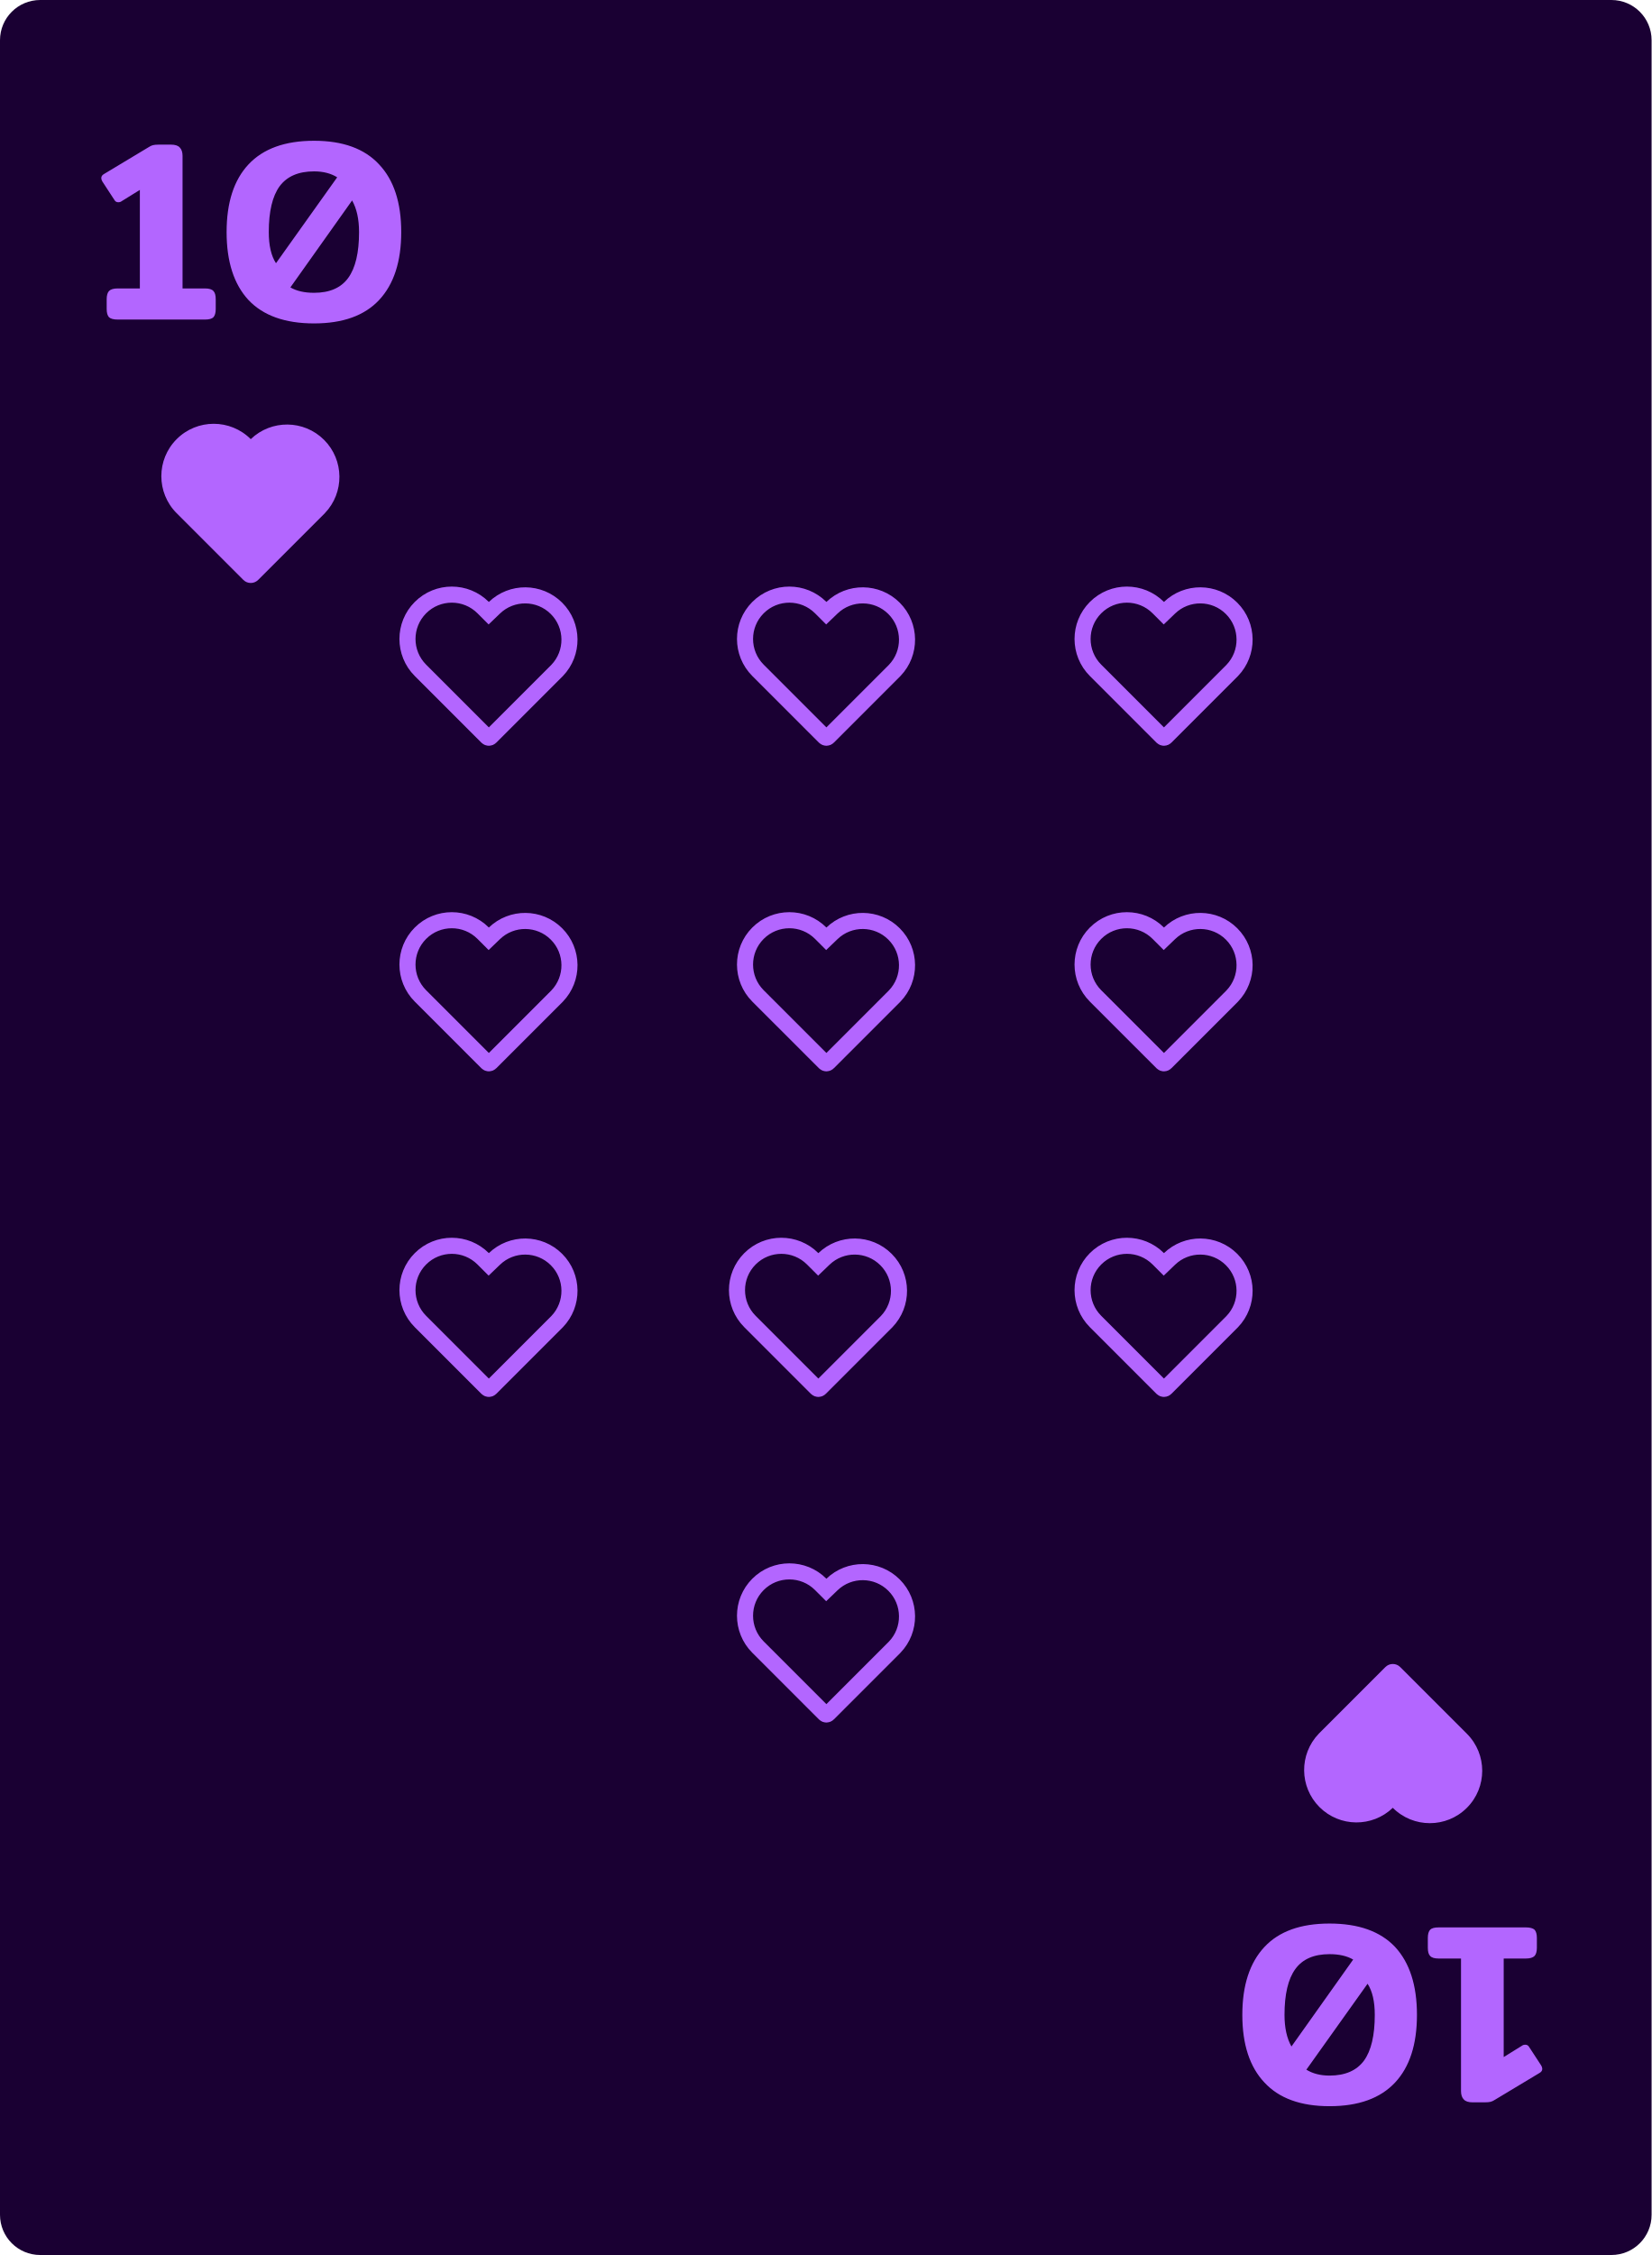
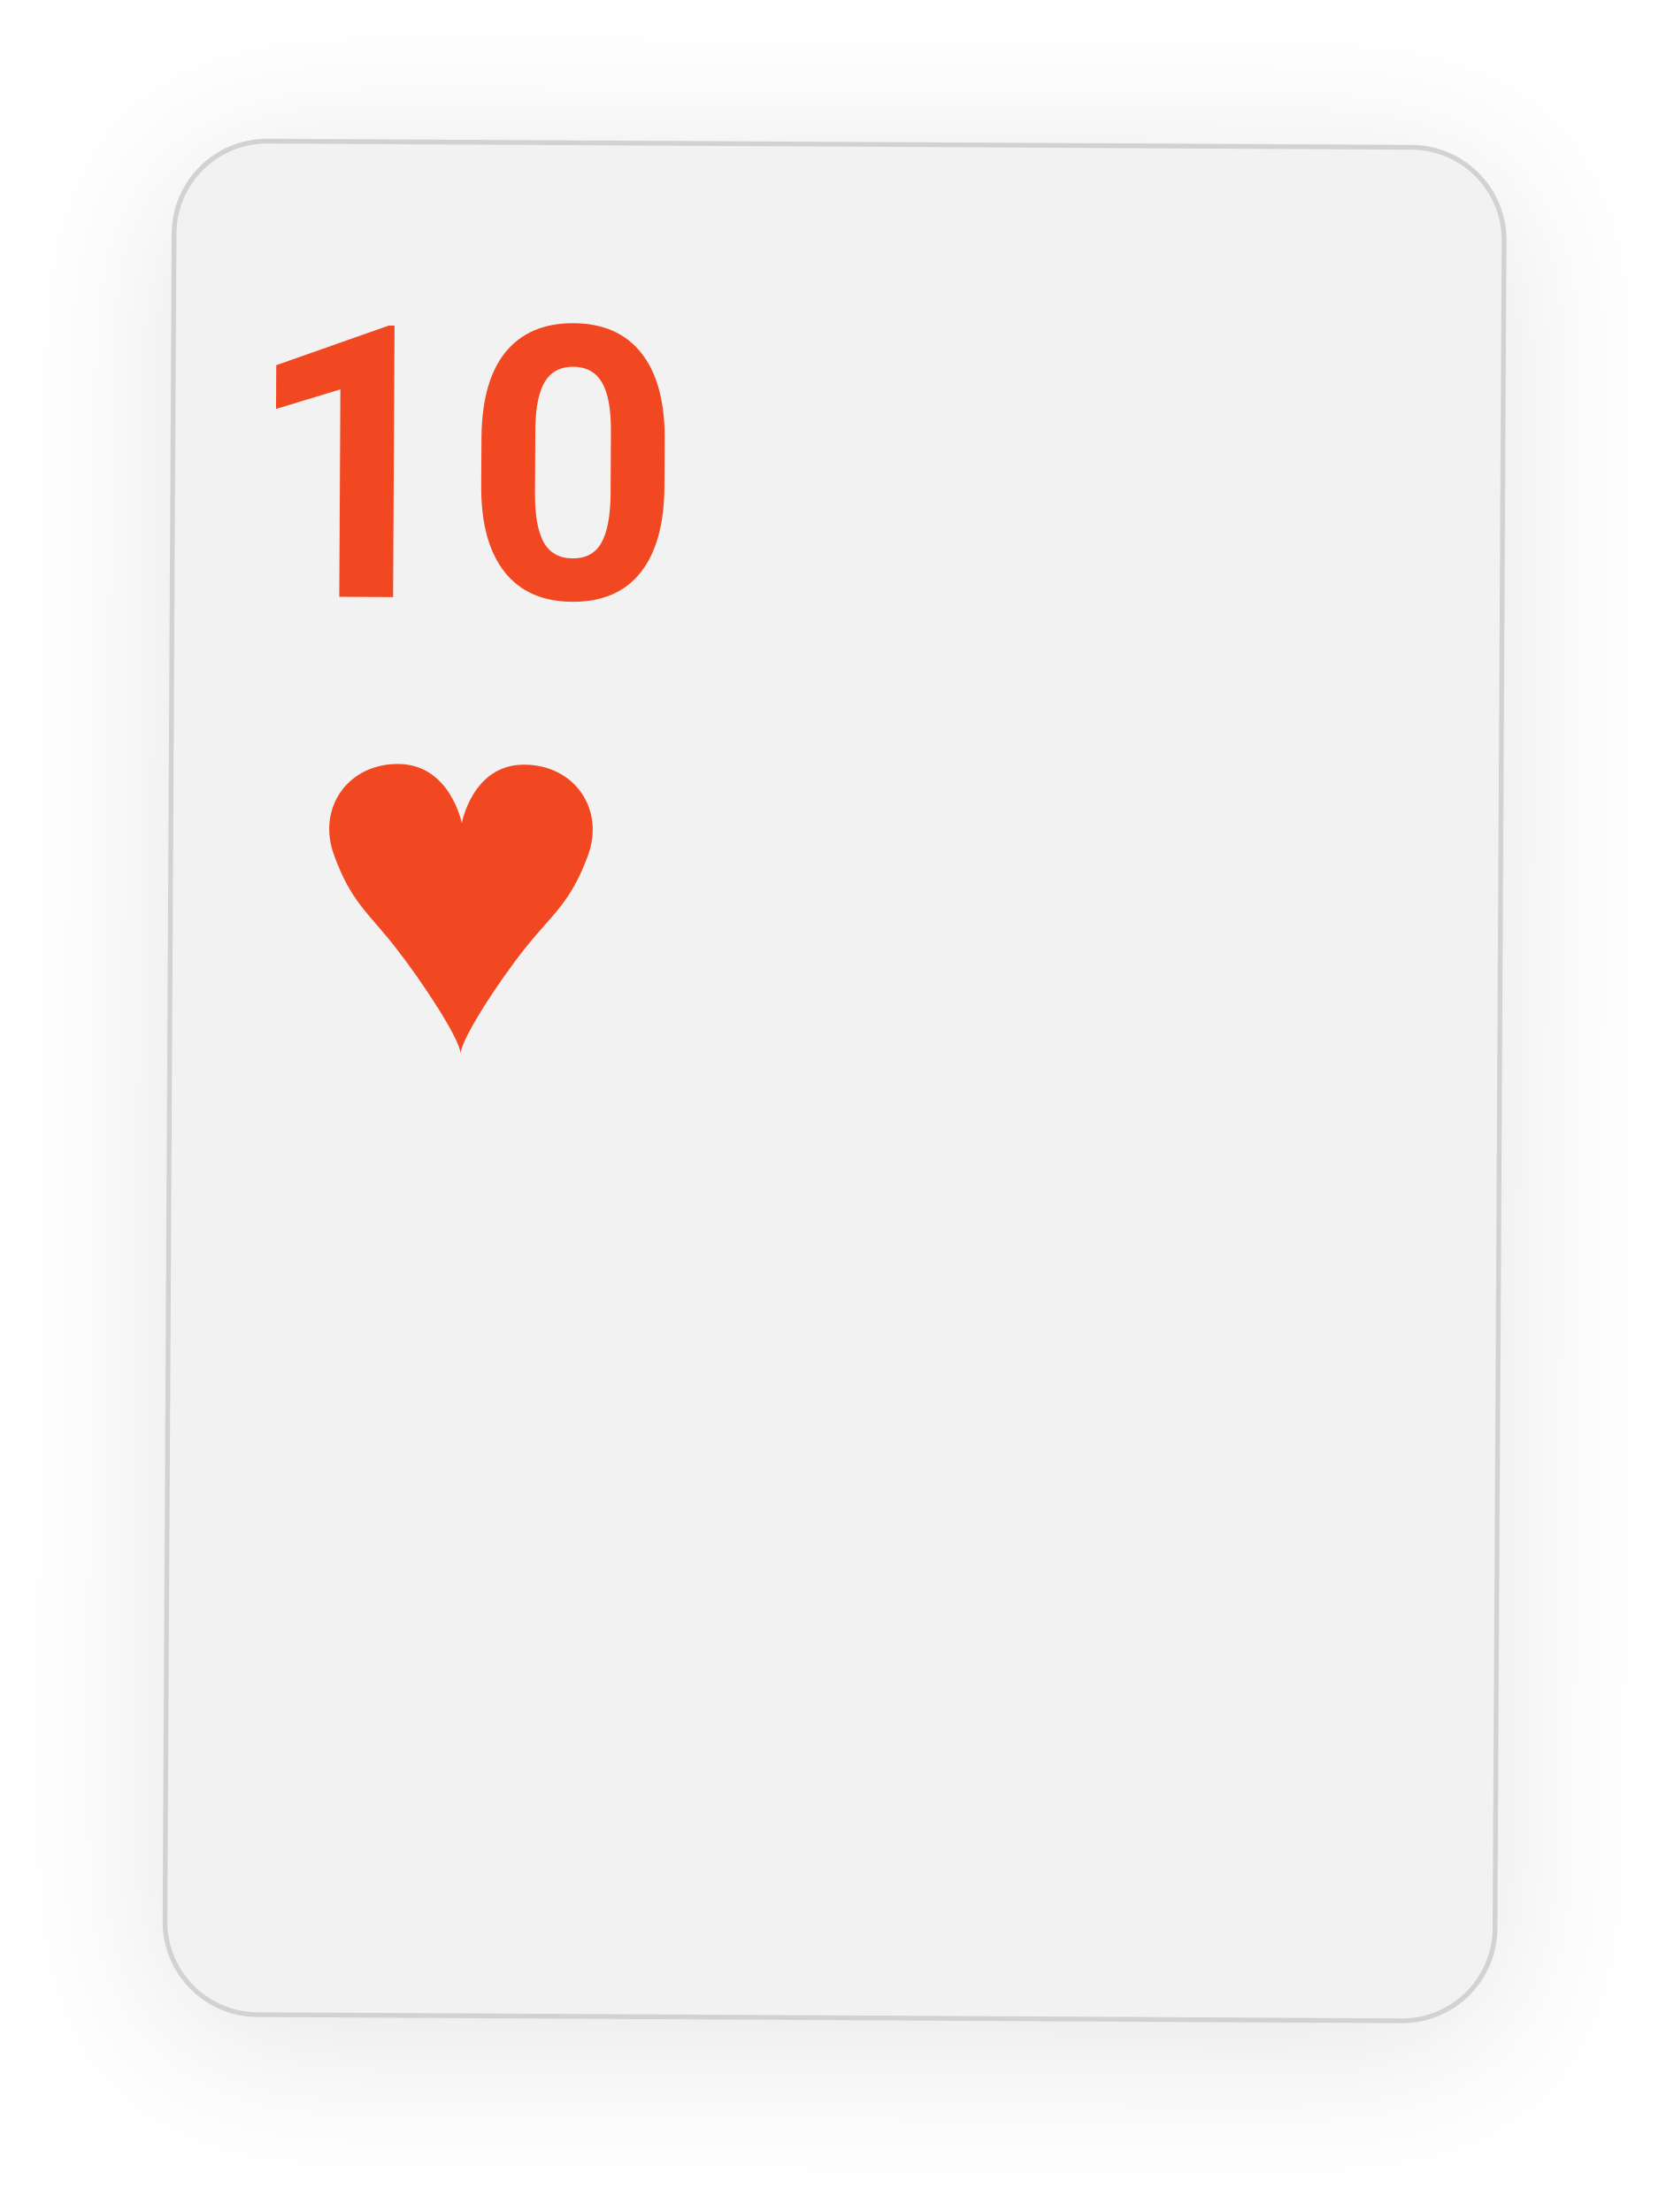
- <svg xmlns="http://www.w3.org/2000/svg" width="822" height="1122" viewBox="0 0 822 1122" fill="none">
-   <path d="M0 20C0 8.954 8.954 0 20 0H802C813.046 0 822 8.954 822 20V1102C822 1113.05 813.046 1122 802 1122H20C8.954 1122 0 1113.05 0 1102V20Z" fill="#1A0033" />
-   <path d="M58.6 159C56.553 159 55.102 158.616 54.248 157.848C53.48 156.995 53.096 155.629 53.096 153.752V148.888C53.096 147.011 53.48 145.645 54.248 144.792C55.102 143.939 56.553 143.512 58.6 143.512H69.609V94.488L60.52 100.12C60.094 100.461 59.539 100.632 58.856 100.632C58.003 100.632 57.363 100.248 56.937 99.48L50.92 90.264C50.579 89.667 50.408 89.112 50.408 88.6C50.408 87.747 50.878 87.064 51.816 86.552L73.96 73.24C74.728 72.728 75.454 72.387 76.136 72.216C76.819 72.045 77.8 71.96 79.081 71.96H85.097C87.144 71.96 88.595 72.429 89.448 73.368C90.387 74.307 90.856 75.715 90.856 77.592V143.512H101.993C104.041 143.512 105.449 143.939 106.217 144.792C106.985 145.56 107.369 146.925 107.369 148.888V153.752C107.369 155.629 106.985 156.995 106.217 157.848C105.449 158.616 104.041 159 101.993 159H58.6ZM156.301 160.92C141.879 160.92 130.999 157.037 123.661 149.272C116.407 141.421 112.781 130.157 112.781 115.48C112.781 100.803 116.407 89.581 123.661 81.816C130.999 73.965 141.879 70.04 156.301 70.04C170.637 70.04 181.431 73.965 188.685 81.816C196.023 89.581 199.693 100.803 199.693 115.48C199.693 130.157 196.023 141.421 188.685 149.272C181.431 157.037 170.637 160.92 156.301 160.92ZM167.821 88.216C164.663 86.253 160.823 85.272 156.301 85.272C148.535 85.272 142.818 87.747 139.149 92.696C135.565 97.645 133.773 105.24 133.773 115.48C133.773 122.136 134.967 127.299 137.357 130.968L167.821 88.216ZM156.301 145.688C164.066 145.688 169.741 143.213 173.325 138.264C176.909 133.315 178.701 125.72 178.701 115.48C178.701 109.08 177.549 103.832 175.245 99.736L144.525 143C147.597 144.792 151.522 145.688 156.301 145.688Z" fill="#B366FF" />
-   <path d="M124.798 218.497C114.618 208.317 98.113 208.317 87.933 218.497C77.753 228.677 77.753 245.182 87.933 255.362L121.112 288.541C123.148 290.577 126.449 290.577 128.485 288.541L161.664 255.362L161.66 255.359C171.474 245.152 171.352 228.923 161.295 218.866C151.238 208.809 135.008 208.687 124.802 218.501L124.798 218.497Z" fill="#B366FF" />
-   <path d="M759.399 959C761.447 959 762.898 959.384 763.751 960.152C764.519 961.005 764.903 962.371 764.903 964.248V969.112C764.903 970.989 764.519 972.355 763.751 973.208C762.898 974.061 761.447 974.488 759.399 974.488H748.391V1023.51L757.479 1017.88C757.906 1017.54 758.461 1017.37 759.143 1017.37C759.997 1017.37 760.637 1017.75 761.063 1018.52L767.079 1027.74C767.421 1028.33 767.591 1028.89 767.591 1029.4C767.591 1030.25 767.122 1030.94 766.183 1031.45L744.039 1044.76C743.271 1045.27 742.546 1045.61 741.863 1045.78C741.181 1045.95 740.199 1046.04 738.919 1046.04H732.903C730.855 1046.04 729.405 1045.57 728.551 1044.63C727.613 1043.69 727.143 1042.29 727.143 1040.41V974.488H716.007C713.959 974.488 712.551 974.061 711.783 973.208C711.015 972.44 710.631 971.075 710.631 969.112V964.248C710.631 962.371 711.015 961.005 711.783 960.152C712.551 959.384 713.959 959 716.007 959H759.399ZM661.699 957.08C676.121 957.08 687.001 960.963 694.339 968.728C701.593 976.579 705.219 987.843 705.219 1002.52C705.219 1017.2 701.593 1028.42 694.339 1036.18C687.001 1044.03 676.121 1047.96 661.699 1047.96C647.363 1047.96 636.569 1044.03 629.315 1036.18C621.977 1028.42 618.307 1017.2 618.307 1002.52C618.307 987.843 621.977 976.579 629.315 968.728C636.569 960.963 647.363 957.08 661.699 957.08ZM650.179 1029.78C653.337 1031.75 657.177 1032.73 661.699 1032.73C669.465 1032.73 675.182 1030.25 678.851 1025.3C682.435 1020.35 684.227 1012.76 684.227 1002.52C684.227 995.864 683.033 990.701 680.643 987.032L650.179 1029.78ZM661.699 972.312C653.934 972.312 648.259 974.787 644.675 979.736C641.091 984.685 639.299 992.28 639.299 1002.52C639.299 1008.92 640.451 1014.17 642.755 1018.26L673.475 975C670.403 973.208 666.478 972.312 661.699 972.312Z" fill="#B366FF" />
-   <path d="M693.202 899.503C703.382 909.683 719.887 909.683 730.067 899.503C740.247 889.323 740.247 872.818 730.067 862.638L696.888 829.459C694.852 827.423 691.551 827.423 689.515 829.459L656.336 862.638L656.34 862.641C646.526 872.848 646.648 889.077 656.705 899.134C666.762 909.191 682.992 909.313 693.198 899.499L693.202 899.503Z" fill="#B366FF" />
-   <path d="M445.124 495.745L412.156 528.713C411.682 529.187 410.914 529.187 410.44 528.713L377.261 495.534C368.643 486.916 368.643 472.943 377.261 464.325C385.879 455.707 399.852 455.707 408.47 464.325L408.473 464.329L411.247 467.102L414.074 464.384C422.713 456.077 436.453 456.181 444.966 464.694C453.48 473.207 453.583 486.947 445.277 495.586L445.124 495.745Z" stroke="#B366FF" stroke-width="8" />
-   <path d="M277.124 657.745L244.156 690.713C243.682 691.187 242.914 691.187 242.44 690.713L209.261 657.534C200.643 648.916 200.643 634.943 209.261 626.325C217.879 617.707 231.852 617.707 240.47 626.325L240.473 626.329L243.247 629.102L246.074 626.384C254.713 618.077 268.453 618.181 276.966 626.694C285.48 635.207 285.583 648.947 277.277 657.586L277.124 657.745Z" stroke="#B366FF" stroke-width="8" />
-   <path d="M441.124 657.745L408.156 690.713C407.682 691.187 406.914 691.187 406.44 690.713L373.261 657.534C364.643 648.916 364.643 634.943 373.261 626.325C381.879 617.707 395.852 617.707 404.47 626.325L404.473 626.329L407.247 629.102L410.074 626.384C418.713 618.077 432.453 618.181 440.966 626.694C449.48 635.207 449.583 648.947 441.277 657.586L441.124 657.745Z" stroke="#B366FF" stroke-width="8" />
-   <path d="M445.124 819.745L412.156 852.713C411.682 853.187 410.914 853.187 410.44 852.713L377.261 819.534C368.643 810.916 368.643 796.943 377.261 788.325C385.879 779.707 399.852 779.707 408.47 788.325L408.473 788.329L411.247 791.102L414.074 788.384C422.713 780.077 436.453 780.181 444.966 788.694C453.48 797.207 453.583 810.947 445.277 819.586L445.124 819.745Z" stroke="#B366FF" stroke-width="8" />
-   <path d="M613.124 657.745L580.156 690.713C579.682 691.187 578.914 691.187 578.44 690.713L545.261 657.534C536.643 648.916 536.643 634.943 545.261 626.325C553.879 617.707 567.852 617.707 576.47 626.325L576.473 626.329L579.247 629.102L582.074 626.384C590.713 618.077 604.453 618.181 612.966 626.694C621.48 635.207 621.583 648.947 613.277 657.586L613.124 657.745Z" stroke="#B366FF" stroke-width="8" />
-   <path d="M613.124 495.745L580.156 528.713C579.682 529.187 578.914 529.187 578.44 528.713L545.261 495.534C536.643 486.916 536.643 472.943 545.261 464.325C553.879 455.707 567.852 455.707 576.47 464.325L576.473 464.329L579.247 467.102L582.074 464.384C590.713 456.077 604.453 456.181 612.966 464.694C621.48 473.207 621.583 486.947 613.277 495.586L613.124 495.745Z" stroke="#B366FF" stroke-width="8" />
-   <path d="M277.124 495.745L244.156 528.713C243.682 529.187 242.914 529.187 242.44 528.713L209.261 495.534C200.643 486.916 200.643 472.943 209.261 464.325C217.879 455.707 231.852 455.707 240.47 464.325L240.473 464.329L243.247 467.102L246.074 464.384C254.713 456.077 268.453 456.181 276.966 464.694C285.48 473.207 285.583 486.947 277.277 495.586L277.124 495.745Z" stroke="#B366FF" stroke-width="8" />
-   <path d="M613.124 333.745L580.156 366.713C579.682 367.187 578.914 367.187 578.44 366.713L545.261 333.534C536.643 324.916 536.643 310.943 545.261 302.325C553.879 293.707 567.852 293.707 576.47 302.325L576.473 302.329L579.247 305.102L582.074 302.384C590.713 294.077 604.453 294.181 612.966 302.694C621.48 311.207 621.583 324.947 613.277 333.586L613.124 333.745Z" stroke="#B366FF" stroke-width="8" />
-   <path d="M277.124 333.745L244.156 366.713C243.682 367.187 242.914 367.187 242.44 366.713L209.261 333.534C200.643 324.916 200.643 310.943 209.261 302.325C217.879 293.707 231.852 293.707 240.47 302.325L240.473 302.329L243.247 305.102L246.074 302.384C254.713 294.077 268.453 294.181 276.966 302.694C285.48 311.207 285.583 324.947 277.277 333.586L277.124 333.745Z" stroke="#B366FF" stroke-width="8" />
-   <path d="M445.124 333.745L412.156 366.713C411.682 367.187 410.914 367.187 410.44 366.713L377.261 333.534C368.643 324.916 368.643 310.943 377.261 302.325C385.879 293.707 399.852 293.707 408.47 302.325L408.473 302.329L411.247 305.102L414.074 302.384C422.713 294.077 436.453 294.181 444.966 302.694C453.48 311.207 453.583 324.947 445.277 333.586L445.124 333.745Z" stroke="#B366FF" stroke-width="8" />
+ <svg xmlns="http://www.w3.org/2000/svg" width="351" height="464" viewBox="0 0 351 464" fill="none">
+   <g filter="url(#filter0_d_0_389)">
+     <rect x="36.123" y="29" width="280" height="394" rx="20" transform="rotate(0.308765 36.1233 29)" fill="#F2F2F2" />
+     <rect x="36.621" y="29.503" width="279" height="393" rx="19.5" transform="rotate(0.308765 36.6206 29.5027)" stroke="#D2D2D2" />
+   </g>
+   <path d="M82.457 125.251L71.168 125.19L71.403 81.675L57.904 85.782L57.953 76.603L81.553 68.292L82.764 68.299L82.457 125.251ZM139.38 102.042C139.337 109.906 137.677 115.913 134.4 120.062C131.122 124.211 126.345 126.269 120.069 126.235C113.871 126.202 109.143 124.132 105.884 120.026C102.625 115.92 100.977 110.051 100.94 102.421L100.996 91.952C101.039 84.01 102.712 77.99 106.015 73.893C109.345 69.796 114.108 67.765 120.306 67.798C126.504 67.831 131.232 69.901 134.492 74.007C137.751 78.087 139.399 83.943 139.436 91.573L139.38 102.042ZM128.153 90.497C128.178 85.783 127.545 82.355 126.255 80.213C124.991 78.045 122.991 76.953 120.257 76.938C117.601 76.924 115.629 77.942 114.342 79.993C113.081 82.017 112.4 85.204 112.298 89.552L112.224 103.38C112.199 108.015 112.805 111.469 114.043 113.741C115.307 115.988 117.332 117.119 120.118 117.134C122.879 117.148 124.877 116.078 126.112 113.924C127.348 111.769 128.004 108.465 128.08 104.012L128.153 90.497Z" fill="#F24822" />
+   <path fill-rule="evenodd" clip-rule="evenodd" d="M109.757 160.401C99.067 160.508 96.876 172.666 96.876 172.666C96.876 172.666 94.475 160.483 83.786 160.261C73.097 160.039 66.468 169.377 70.033 179.264C73.598 189.151 77.191 191.391 82.833 198.575C88.475 205.76 96.672 218.18 96.615 221.099C96.59 218.179 104.578 205.847 110.297 198.723C116.017 191.6 119.633 189.399 123.305 179.551C126.976 169.703 120.448 160.294 109.757 160.401Z" fill="#F24822" />
+   <defs>
+     <filter id="filter0_d_0_389" x="0.107" y="0.107" width="349.904" height="463.288" filterUnits="userSpaceOnUse" color-interpolation-filters="sRGB">
+       <feFlood flood-opacity="0" result="BackgroundImageFix" />
+       <feColorMatrix in="SourceAlpha" type="matrix" values="0 0 0 0 0 0 0 0 0 0 0 0 0 0 0 0 0 0 127 0" result="hardAlpha" />
+       <feOffset dy="5" />
+       <feGaussianBlur stdDeviation="17" />
+       <feColorMatrix type="matrix" values="0 0 0 0 0 0 0 0 0 0 0 0 0 0 0 0 0 0 0.1 0" />
+       <feBlend mode="normal" in2="BackgroundImageFix" result="effect1_dropShadow_0_389" />
+       <feBlend mode="normal" in="SourceGraphic" in2="effect1_dropShadow_0_389" result="shape" />
+     </filter>
+   </defs>
</svg>
